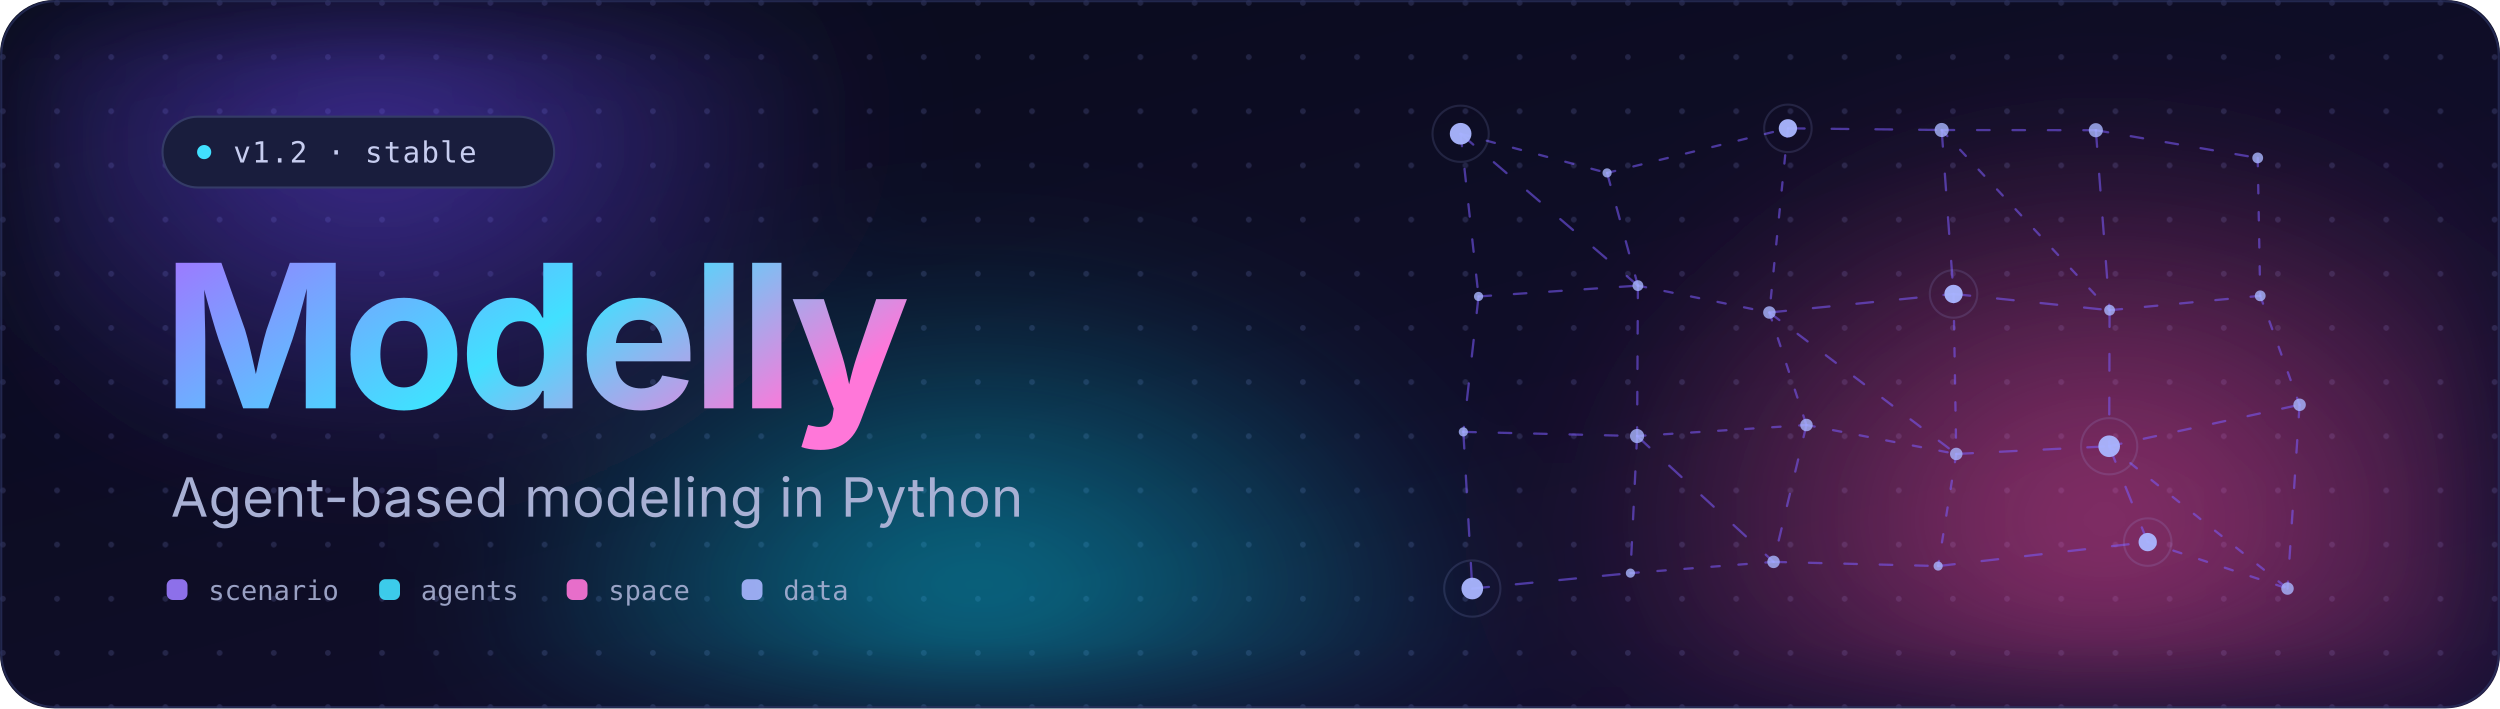
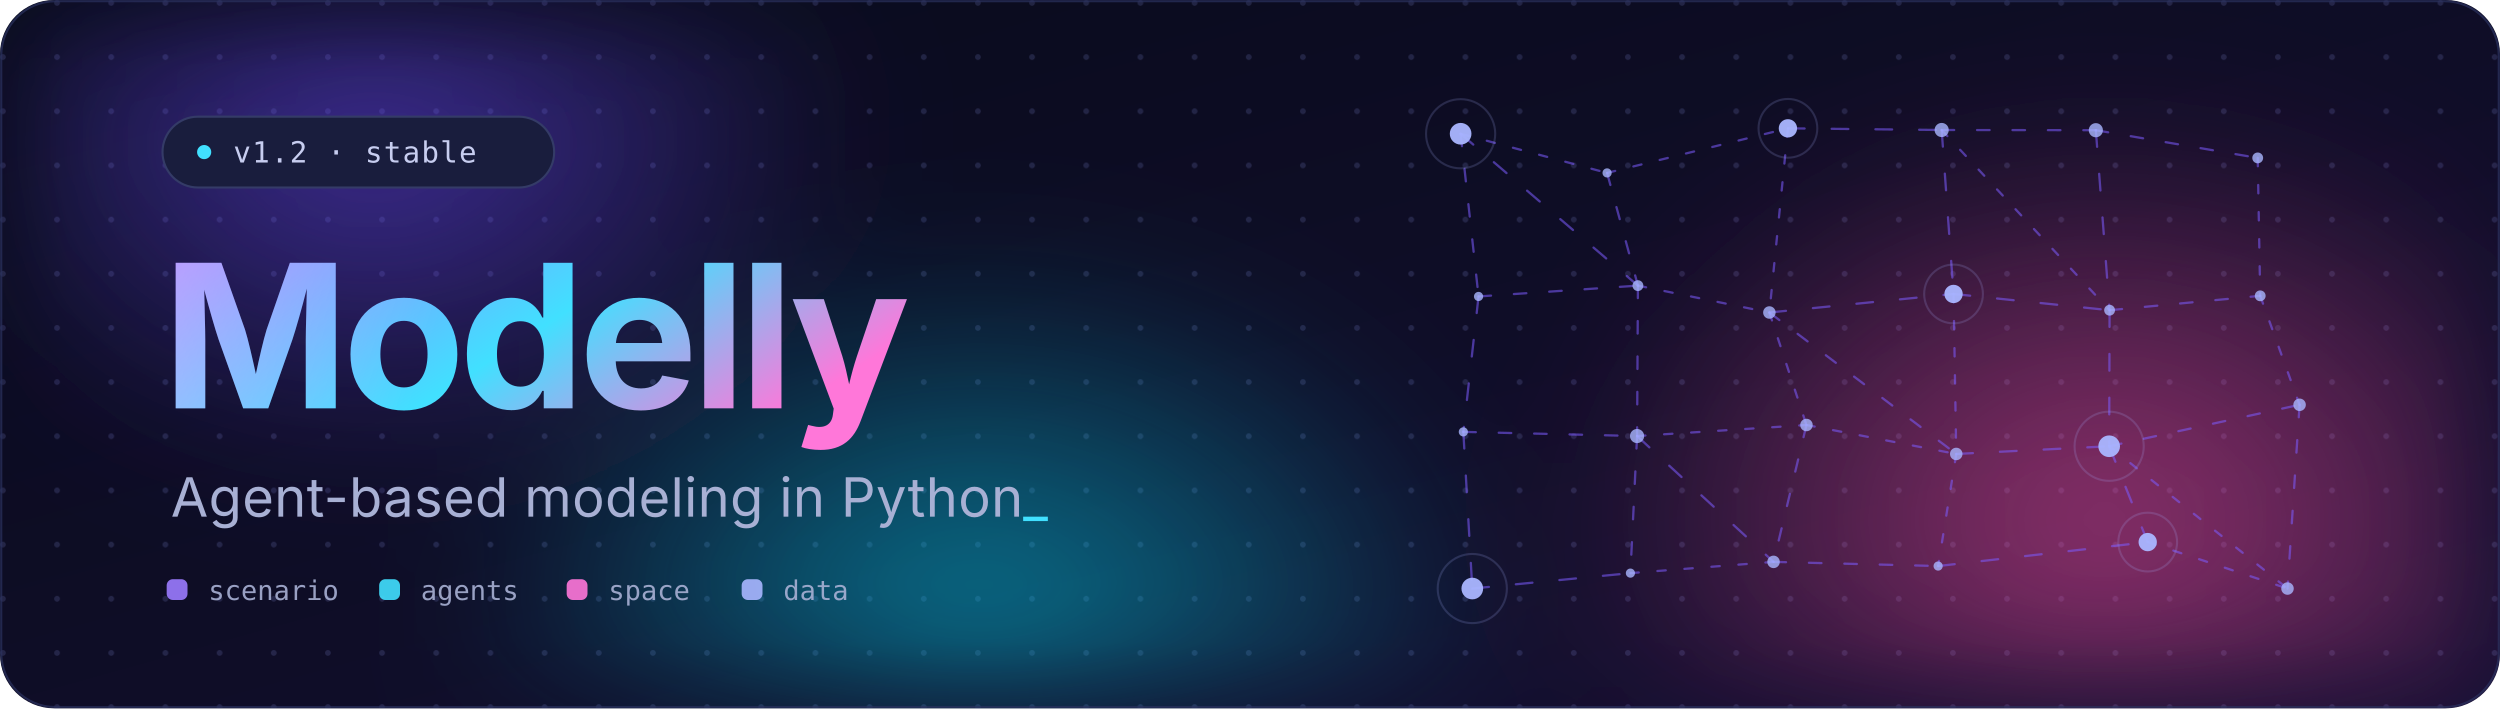
<svg xmlns="http://www.w3.org/2000/svg" viewBox="0 0 1200 340" width="1200" height="340" role="img" aria-label="Modelly — agent-based modeling in Python">
  <defs>
    <linearGradient id="bg-dark" x1="0" y1="0" x2="1" y2="1">
      <stop offset="0" stop-color="#080B1A" />
      <stop offset="1" stop-color="#150F33" />
    </linearGradient>
    <linearGradient id="word-dark" x1="0" y1="0" x2="1" y2="0.4">
      <stop offset="0" stop-color="#9B7BFF" />
      <stop offset="0.55" stop-color="#41E0FF" />
      <stop offset="1" stop-color="#FF77D9" />
    </linearGradient>
    <linearGradient id="sheen-dark" x1="0" y1="0" x2="1" y2="0">
      <stop offset="0" stop-color="#fff" stop-opacity="0" />
      <stop offset="0.5" stop-color="#fff" stop-opacity="0.55" />
      <stop offset="1" stop-color="#fff" stop-opacity="0" />
    </linearGradient>
    <radialGradient id="glow1-dark" cx="0.5" cy="0.5" r="0.5">
      <stop offset="0" stop-color="#6D4AFF" stop-opacity="0.55" />
      <stop offset="1" stop-color="#6D4AFF" stop-opacity="0" />
    </radialGradient>
    <radialGradient id="glow2-dark" cx="0.5" cy="0.5" r="0.5">
      <stop offset="0" stop-color="#00CFE8" stop-opacity="0.55" />
      <stop offset="1" stop-color="#00CFE8" stop-opacity="0" />
    </radialGradient>
    <radialGradient id="glow3-dark" cx="0.5" cy="0.5" r="0.5">
      <stop offset="0" stop-color="#FF4FA3" stop-opacity="0.55" />
      <stop offset="1" stop-color="#FF4FA3" stop-opacity="0" />
    </radialGradient>
    <pattern id="dots-dark" width="26" height="26" patternUnits="userSpaceOnUse">
      <circle cx="1.4" cy="1.4" r="1.4" fill="#9AA3FF" fill-opacity="0.16" />
    </pattern>
    <clipPath id="wordclip-dark">
      <text x="78" y="196" font-family="Inter, 'Segoe UI', 'Helvetica Neue', system-ui, -apple-system, sans-serif" font-size="96" font-weight="700" letter-spacing="-3">Modelly</text>
    </clipPath>
    <filter id="soft-dark" x="-30%" y="-30%" width="160%" height="160%">
      <feGaussianBlur stdDeviation="34" />
    </filter>
    <clipPath id="frame-dark">
      <rect width="1200" height="340" rx="26" />
    </clipPath>
+     <style>
+       @media (prefers-reduced-motion: reduce) { * { animation: none !important; } }
+       .blob { animation: drift 18s cubic-bezier(0.45,0,0.55,1) infinite alternate; }
+       @keyframes drift {
+         0%   { transform: translate3d(0,0,0) scale(1); opacity: 0.85; }
+         50%  { transform: translate3d(26px,-18px,0) scale(1.08); opacity: 1; }
+         100% { transform: translate3d(-18px,14px,0) scale(0.96); opacity: 0.8; }
+       }
+       .sheen { animation: sheen 7.5s ease-in-out infinite; }
+       @keyframes sheen {
+         0%   { transform: translateX(-520px); opacity: 0; }
+         12%  { opacity: 0.9; }
+         55%  { opacity: 0.9; }
+         70%, 100% { transform: translateX(1180px); opacity: 0; }
+       }
+       .caret { animation: blink 1.6s steps(1,end) infinite; }
+       @keyframes blink { 0%,55% { opacity: 1; } 56%,100% { opacity: 0.15; } }
+     </style>
  </defs>
  <g clip-path="url(#frame-dark)">
    <rect width="1200" height="340" fill="url(#bg-dark)" />
    <rect width="1200" height="340" fill="url(#dots-dark)" />
    <g filter="url(#soft-dark)">
-       <ellipse cx="180" cy="60" rx="230" ry="170" fill="url(#glow1-dark)" />
-       <ellipse cx="470" cy="300" rx="250" ry="180" fill="url(#glow2-dark)" />
-       <ellipse cx="1010" cy="250" rx="260" ry="200" fill="url(#glow3-dark)" />
+       <ellipse class="blob" cx="180" cy="60" rx="230" ry="170" fill="url(#glow1-dark)" />
+       <ellipse class="blob" cx="470" cy="300" rx="250" ry="180" fill="url(#glow2-dark)" style="animation-delay:-6s" />
+       <ellipse class="blob" cx="1010" cy="250" rx="260" ry="200" fill="url(#glow3-dark)" style="animation-delay:-11s" />
    </g>
    <g>
-       <line x1="701.1" y1="64.2" x2="771.4" y2="83.0" stroke="#7C5CFF" stroke-opacity="0.55" stroke-width="1.1" stroke-dasharray="4 9" stroke-linecap="round" />
-       <line x1="701.1" y1="64.2" x2="709.7" y2="142.3" stroke="#7C5CFF" stroke-opacity="0.55" stroke-width="1.1" stroke-dasharray="6 11" stroke-linecap="round" />
-       <line x1="701.1" y1="64.2" x2="786.2" y2="137.1" stroke="#7C5CFF" stroke-opacity="0.55" stroke-width="1.1" stroke-dasharray="8 13" stroke-linecap="round" />
-       <line x1="771.4" y1="83.0" x2="858.2" y2="61.6" stroke="#7C5CFF" stroke-opacity="0.55" stroke-width="1.1" stroke-dasharray="4 9" stroke-linecap="round" />
-       <line x1="771.4" y1="83.0" x2="786.2" y2="137.1" stroke="#7C5CFF" stroke-opacity="0.55" stroke-width="1.1" stroke-dasharray="6 11" stroke-linecap="round" />
-       <line x1="858.2" y1="61.6" x2="932.0" y2="62.4" stroke="#7C5CFF" stroke-opacity="0.55" stroke-width="1.1" stroke-dasharray="8 13" stroke-linecap="round" />
-       <line x1="858.2" y1="61.6" x2="849.3" y2="150.0" stroke="#7C5CFF" stroke-opacity="0.55" stroke-width="1.1" stroke-dasharray="4 9" stroke-linecap="round" />
-       <line x1="932.0" y1="62.4" x2="1006.0" y2="62.5" stroke="#7C5CFF" stroke-opacity="0.55" stroke-width="1.1" stroke-dasharray="6 11" stroke-linecap="round" />
-       <line x1="932.0" y1="62.4" x2="937.7" y2="141.1" stroke="#7C5CFF" stroke-opacity="0.55" stroke-width="1.1" stroke-dasharray="8 13" stroke-linecap="round" />
-       <line x1="932.0" y1="62.4" x2="1012.6" y2="148.9" stroke="#7C5CFF" stroke-opacity="0.55" stroke-width="1.1" stroke-dasharray="4 9" stroke-linecap="round" />
-       <line x1="1006.0" y1="62.5" x2="1083.7" y2="75.8" stroke="#7C5CFF" stroke-opacity="0.55" stroke-width="1.1" stroke-dasharray="6 11" stroke-linecap="round" />
-       <line x1="1006.0" y1="62.5" x2="1012.6" y2="148.9" stroke="#7C5CFF" stroke-opacity="0.55" stroke-width="1.1" stroke-dasharray="8 13" stroke-linecap="round" />
-       <line x1="1083.7" y1="75.8" x2="1084.9" y2="142.0" stroke="#7C5CFF" stroke-opacity="0.55" stroke-width="1.1" stroke-dasharray="4 9" stroke-linecap="round" />
-       <line x1="709.7" y1="142.3" x2="786.2" y2="137.1" stroke="#7C5CFF" stroke-opacity="0.55" stroke-width="1.1" stroke-dasharray="6 11" stroke-linecap="round" />
-       <line x1="709.7" y1="142.3" x2="702.4" y2="207.3" stroke="#7C5CFF" stroke-opacity="0.55" stroke-width="1.1" stroke-dasharray="8 13" stroke-linecap="round" />
-       <line x1="786.2" y1="137.1" x2="849.3" y2="150.0" stroke="#7C5CFF" stroke-opacity="0.55" stroke-width="1.1" stroke-dasharray="4 9" stroke-linecap="round" />
-       <line x1="786.2" y1="137.1" x2="785.8" y2="209.3" stroke="#7C5CFF" stroke-opacity="0.55" stroke-width="1.1" stroke-dasharray="6 11" stroke-linecap="round" />
-       <line x1="849.3" y1="150.0" x2="937.7" y2="141.1" stroke="#7C5CFF" stroke-opacity="0.55" stroke-width="1.1" stroke-dasharray="8 13" stroke-linecap="round" />
-       <line x1="849.3" y1="150.0" x2="867.1" y2="204.0" stroke="#7C5CFF" stroke-opacity="0.55" stroke-width="1.1" stroke-dasharray="4 9" stroke-linecap="round" />
-       <line x1="849.3" y1="150.0" x2="939.0" y2="217.9" stroke="#7C5CFF" stroke-opacity="0.55" stroke-width="1.1" stroke-dasharray="6 11" stroke-linecap="round" />
-       <line x1="937.7" y1="141.1" x2="1012.6" y2="148.9" stroke="#7C5CFF" stroke-opacity="0.55" stroke-width="1.1" stroke-dasharray="8 13" stroke-linecap="round" />
-       <line x1="937.7" y1="141.1" x2="939.0" y2="217.9" stroke="#7C5CFF" stroke-opacity="0.55" stroke-width="1.1" stroke-dasharray="4 9" stroke-linecap="round" />
-       <line x1="1012.6" y1="148.9" x2="1084.9" y2="142.0" stroke="#7C5CFF" stroke-opacity="0.55" stroke-width="1.1" stroke-dasharray="6 11" stroke-linecap="round" />
-       <line x1="1012.6" y1="148.9" x2="1012.4" y2="214.2" stroke="#7C5CFF" stroke-opacity="0.55" stroke-width="1.1" stroke-dasharray="8 13" stroke-linecap="round" />
-       <line x1="1084.9" y1="142.0" x2="1103.8" y2="194.3" stroke="#7C5CFF" stroke-opacity="0.55" stroke-width="1.1" stroke-dasharray="4 9" stroke-linecap="round" />
-       <line x1="702.4" y1="207.3" x2="785.8" y2="209.3" stroke="#7C5CFF" stroke-opacity="0.55" stroke-width="1.1" stroke-dasharray="6 11" stroke-linecap="round" />
-       <line x1="702.4" y1="207.3" x2="706.7" y2="282.5" stroke="#7C5CFF" stroke-opacity="0.55" stroke-width="1.1" stroke-dasharray="8 13" stroke-linecap="round" />
-       <line x1="785.8" y1="209.3" x2="867.1" y2="204.0" stroke="#7C5CFF" stroke-opacity="0.55" stroke-width="1.1" stroke-dasharray="4 9" stroke-linecap="round" />
-       <line x1="785.8" y1="209.3" x2="782.6" y2="275.1" stroke="#7C5CFF" stroke-opacity="0.55" stroke-width="1.1" stroke-dasharray="6 11" stroke-linecap="round" />
-       <line x1="785.8" y1="209.3" x2="851.3" y2="269.7" stroke="#7C5CFF" stroke-opacity="0.55" stroke-width="1.1" stroke-dasharray="8 13" stroke-linecap="round" />
-       <line x1="867.1" y1="204.0" x2="939.0" y2="217.9" stroke="#7C5CFF" stroke-opacity="0.55" stroke-width="1.1" stroke-dasharray="4 9" stroke-linecap="round" />
-       <line x1="867.1" y1="204.0" x2="851.3" y2="269.7" stroke="#7C5CFF" stroke-opacity="0.55" stroke-width="1.1" stroke-dasharray="6 11" stroke-linecap="round" />
-       <line x1="939.0" y1="217.9" x2="1012.4" y2="214.2" stroke="#7C5CFF" stroke-opacity="0.55" stroke-width="1.1" stroke-dasharray="8 13" stroke-linecap="round" />
-       <line x1="939.0" y1="217.9" x2="930.3" y2="271.7" stroke="#7C5CFF" stroke-opacity="0.55" stroke-width="1.1" stroke-dasharray="4 9" stroke-linecap="round" />
-       <line x1="1012.4" y1="214.2" x2="1103.8" y2="194.3" stroke="#7C5CFF" stroke-opacity="0.55" stroke-width="1.1" stroke-dasharray="6 11" stroke-linecap="round" />
-       <line x1="1012.4" y1="214.2" x2="1030.9" y2="260.2" stroke="#7C5CFF" stroke-opacity="0.55" stroke-width="1.1" stroke-dasharray="8 13" stroke-linecap="round" />
-       <line x1="1012.4" y1="214.2" x2="1098.0" y2="282.5" stroke="#7C5CFF" stroke-opacity="0.55" stroke-width="1.1" stroke-dasharray="4 9" stroke-linecap="round" />
-       <line x1="1103.8" y1="194.3" x2="1098.0" y2="282.5" stroke="#7C5CFF" stroke-opacity="0.55" stroke-width="1.1" stroke-dasharray="6 11" stroke-linecap="round" />
-       <line x1="706.7" y1="282.5" x2="782.6" y2="275.1" stroke="#7C5CFF" stroke-opacity="0.55" stroke-width="1.1" stroke-dasharray="8 13" stroke-linecap="round" />
-       <line x1="782.6" y1="275.1" x2="851.3" y2="269.7" stroke="#7C5CFF" stroke-opacity="0.55" stroke-width="1.1" stroke-dasharray="4 9" stroke-linecap="round" />
-       <line x1="851.3" y1="269.7" x2="930.3" y2="271.7" stroke="#7C5CFF" stroke-opacity="0.55" stroke-width="1.1" stroke-dasharray="6 11" stroke-linecap="round" />
-       <line x1="930.3" y1="271.7" x2="1030.9" y2="260.2" stroke="#7C5CFF" stroke-opacity="0.55" stroke-width="1.1" stroke-dasharray="8 13" stroke-linecap="round" />
-       <line x1="1030.9" y1="260.2" x2="1098.0" y2="282.5" stroke="#7C5CFF" stroke-opacity="0.55" stroke-width="1.1" stroke-dasharray="4 9" stroke-linecap="round" />
-       <g>
-         <circle cx="701.1" cy="64.2" r="5.2" fill="#A9B6FF" opacity="0.95" />
-         <circle cx="701.1" cy="64.2" r="13.5" fill="none" stroke="#A9B6FF" stroke-opacity="0.14" stroke-width="1" />
-       </g>
-       <g>
-         <circle cx="771.4" cy="83.0" r="2.2" fill="#A9B6FF" opacity="0.8" />
-       </g>
-       <g>
-         <circle cx="858.2" cy="61.6" r="4.4" fill="#A9B6FF" opacity="0.95" />
-         <circle cx="858.2" cy="61.6" r="11.4" fill="none" stroke="#A9B6FF" stroke-opacity="0.14" stroke-width="1" />
-       </g>
-       <g>
-         <circle cx="932.0" cy="62.4" r="3.4" fill="#A9B6FF" opacity="0.8" />
-       </g>
-       <g>
-         <circle cx="1006.0" cy="62.5" r="3.4" fill="#A9B6FF" opacity="0.8" />
-       </g>
-       <g>
-         <circle cx="1083.7" cy="75.8" r="2.6" fill="#A9B6FF" opacity="0.8" />
-       </g>
-       <g>
-         <circle cx="709.7" cy="142.3" r="2.2" fill="#A9B6FF" opacity="0.8" />
-       </g>
-       <g>
-         <circle cx="786.2" cy="137.1" r="2.6" fill="#A9B6FF" opacity="0.8" />
-       </g>
-       <g>
-         <circle cx="849.3" cy="150.0" r="3.0" fill="#A9B6FF" opacity="0.8" />
-       </g>
-       <g>
-         <circle cx="937.7" cy="141.1" r="4.4" fill="#A9B6FF" opacity="0.95" />
-         <circle cx="937.7" cy="141.1" r="11.4" fill="none" stroke="#A9B6FF" stroke-opacity="0.14" stroke-width="1" />
-       </g>
-       <g>
-         <circle cx="1012.6" cy="148.9" r="2.6" fill="#A9B6FF" opacity="0.8" />
-       </g>
-       <g>
-         <circle cx="1084.9" cy="142.0" r="2.6" fill="#A9B6FF" opacity="0.8" />
-       </g>
-       <g>
-         <circle cx="702.4" cy="207.3" r="2.2" fill="#A9B6FF" opacity="0.8" />
-       </g>
-       <g>
-         <circle cx="785.8" cy="209.3" r="3.4" fill="#A9B6FF" opacity="0.8" />
-       </g>
-       <g>
-         <circle cx="867.1" cy="204.0" r="3.0" fill="#A9B6FF" opacity="0.8" />
-       </g>
-       <g>
-         <circle cx="939.0" cy="217.9" r="3.0" fill="#A9B6FF" opacity="0.8" />
-       </g>
-       <g>
-         <circle cx="1012.4" cy="214.2" r="5.2" fill="#A9B6FF" opacity="0.95" />
-         <circle cx="1012.4" cy="214.2" r="13.5" fill="none" stroke="#A9B6FF" stroke-opacity="0.14" stroke-width="1" />
-       </g>
-       <g>
-         <circle cx="1103.8" cy="194.3" r="3.0" fill="#A9B6FF" opacity="0.8" />
-       </g>
-       <g>
-         <circle cx="706.7" cy="282.5" r="5.2" fill="#A9B6FF" opacity="0.95" />
-         <circle cx="706.7" cy="282.5" r="13.5" fill="none" stroke="#A9B6FF" stroke-opacity="0.14" stroke-width="1" />
-       </g>
-       <g>
-         <circle cx="782.6" cy="275.1" r="2.2" fill="#A9B6FF" opacity="0.8" />
-       </g>
-       <g>
-         <circle cx="851.3" cy="269.7" r="3.0" fill="#A9B6FF" opacity="0.8" />
-       </g>
-       <g>
-         <circle cx="930.3" cy="271.7" r="2.2" fill="#A9B6FF" opacity="0.8" />
-       </g>
-       <g>
-         <circle cx="1030.9" cy="260.2" r="4.4" fill="#A9B6FF" opacity="0.95" />
-         <circle cx="1030.9" cy="260.2" r="11.4" fill="none" stroke="#A9B6FF" stroke-opacity="0.14" stroke-width="1" />
-       </g>
-       <g>
-         <circle cx="1098.0" cy="282.5" r="3.0" fill="#A9B6FF" opacity="0.8" />
-       </g>
+       <line x1="701.1" y1="64.2" x2="771.4" y2="83.0" stroke="#7C5CFF" stroke-opacity="0.55" stroke-width="1.1" stroke-dasharray="4 9" stroke-linecap="round">
+         <animate attributeName="stroke-dashoffset" from="0" to="-13" dur="5.0s" repeatCount="indefinite" />
+       </line>
+       <line x1="701.1" y1="64.2" x2="709.7" y2="142.3" stroke="#7C5CFF" stroke-opacity="0.55" stroke-width="1.1" stroke-dasharray="6 11" stroke-linecap="round">
+         <animate attributeName="stroke-dashoffset" from="0" to="-17" dur="6.3s" repeatCount="indefinite" />
+       </line>
+       <line x1="701.1" y1="64.2" x2="786.2" y2="137.1" stroke="#7C5CFF" stroke-opacity="0.55" stroke-width="1.1" stroke-dasharray="8 13" stroke-linecap="round">
+         <animate attributeName="stroke-dashoffset" from="0" to="-21" dur="7.6s" repeatCount="indefinite" />
+       </line>
+       <line x1="771.4" y1="83.0" x2="858.2" y2="61.6" stroke="#7C5CFF" stroke-opacity="0.55" stroke-width="1.1" stroke-dasharray="4 9" stroke-linecap="round">
+         <animate attributeName="stroke-dashoffset" from="0" to="-13" dur="8.9s" repeatCount="indefinite" />
+       </line>
+       <line x1="771.4" y1="83.0" x2="786.2" y2="137.1" stroke="#7C5CFF" stroke-opacity="0.55" stroke-width="1.1" stroke-dasharray="6 11" stroke-linecap="round">
+         <animate attributeName="stroke-dashoffset" from="0" to="-17" dur="10.2s" repeatCount="indefinite" />
+       </line>
+       <line x1="858.2" y1="61.6" x2="932.0" y2="62.4" stroke="#7C5CFF" stroke-opacity="0.55" stroke-width="1.1" stroke-dasharray="8 13" stroke-linecap="round">
+         <animate attributeName="stroke-dashoffset" from="0" to="-21" dur="5.0s" repeatCount="indefinite" />
+       </line>
+       <line x1="858.2" y1="61.6" x2="849.3" y2="150.0" stroke="#7C5CFF" stroke-opacity="0.55" stroke-width="1.1" stroke-dasharray="4 9" stroke-linecap="round">
+         <animate attributeName="stroke-dashoffset" from="0" to="-13" dur="6.3s" repeatCount="indefinite" />
+       </line>
+       <line x1="932.0" y1="62.4" x2="1006.0" y2="62.5" stroke="#7C5CFF" stroke-opacity="0.55" stroke-width="1.1" stroke-dasharray="6 11" stroke-linecap="round">
+         <animate attributeName="stroke-dashoffset" from="0" to="-17" dur="7.6s" repeatCount="indefinite" />
+       </line>
+       <line x1="932.0" y1="62.4" x2="937.7" y2="141.1" stroke="#7C5CFF" stroke-opacity="0.55" stroke-width="1.1" stroke-dasharray="8 13" stroke-linecap="round">
+         <animate attributeName="stroke-dashoffset" from="0" to="-21" dur="8.9s" repeatCount="indefinite" />
+       </line>
+       <line x1="932.0" y1="62.4" x2="1012.6" y2="148.9" stroke="#7C5CFF" stroke-opacity="0.55" stroke-width="1.1" stroke-dasharray="4 9" stroke-linecap="round">
+         <animate attributeName="stroke-dashoffset" from="0" to="-13" dur="10.2s" repeatCount="indefinite" />
+       </line>
+       <line x1="1006.0" y1="62.5" x2="1083.7" y2="75.8" stroke="#7C5CFF" stroke-opacity="0.55" stroke-width="1.1" stroke-dasharray="6 11" stroke-linecap="round">
+         <animate attributeName="stroke-dashoffset" from="0" to="-17" dur="5.0s" repeatCount="indefinite" />
+       </line>
+       <line x1="1006.0" y1="62.5" x2="1012.6" y2="148.9" stroke="#7C5CFF" stroke-opacity="0.55" stroke-width="1.1" stroke-dasharray="8 13" stroke-linecap="round">
+         <animate attributeName="stroke-dashoffset" from="0" to="-21" dur="6.3s" repeatCount="indefinite" />
+       </line>
+       <line x1="1083.7" y1="75.8" x2="1084.9" y2="142.0" stroke="#7C5CFF" stroke-opacity="0.55" stroke-width="1.1" stroke-dasharray="4 9" stroke-linecap="round">
+         <animate attributeName="stroke-dashoffset" from="0" to="-13" dur="7.6s" repeatCount="indefinite" />
+       </line>
+       <line x1="709.7" y1="142.3" x2="786.2" y2="137.1" stroke="#7C5CFF" stroke-opacity="0.55" stroke-width="1.1" stroke-dasharray="6 11" stroke-linecap="round">
+         <animate attributeName="stroke-dashoffset" from="0" to="-17" dur="8.9s" repeatCount="indefinite" />
+       </line>
+       <line x1="709.7" y1="142.3" x2="702.4" y2="207.3" stroke="#7C5CFF" stroke-opacity="0.55" stroke-width="1.1" stroke-dasharray="8 13" stroke-linecap="round">
+         <animate attributeName="stroke-dashoffset" from="0" to="-21" dur="10.2s" repeatCount="indefinite" />
+       </line>
+       <line x1="786.2" y1="137.1" x2="849.3" y2="150.0" stroke="#7C5CFF" stroke-opacity="0.55" stroke-width="1.1" stroke-dasharray="4 9" stroke-linecap="round">
+         <animate attributeName="stroke-dashoffset" from="0" to="-13" dur="5.0s" repeatCount="indefinite" />
+       </line>
+       <line x1="786.2" y1="137.1" x2="785.8" y2="209.3" stroke="#7C5CFF" stroke-opacity="0.55" stroke-width="1.1" stroke-dasharray="6 11" stroke-linecap="round">
+         <animate attributeName="stroke-dashoffset" from="0" to="-17" dur="6.3s" repeatCount="indefinite" />
+       </line>
+       <line x1="849.3" y1="150.0" x2="937.7" y2="141.1" stroke="#7C5CFF" stroke-opacity="0.55" stroke-width="1.1" stroke-dasharray="8 13" stroke-linecap="round">
+         <animate attributeName="stroke-dashoffset" from="0" to="-21" dur="7.6s" repeatCount="indefinite" />
+       </line>
+       <line x1="849.3" y1="150.0" x2="867.1" y2="204.0" stroke="#7C5CFF" stroke-opacity="0.55" stroke-width="1.1" stroke-dasharray="4 9" stroke-linecap="round">
+         <animate attributeName="stroke-dashoffset" from="0" to="-13" dur="8.9s" repeatCount="indefinite" />
+       </line>
+       <line x1="849.3" y1="150.0" x2="939.0" y2="217.9" stroke="#7C5CFF" stroke-opacity="0.55" stroke-width="1.1" stroke-dasharray="6 11" stroke-linecap="round">
+         <animate attributeName="stroke-dashoffset" from="0" to="-17" dur="10.2s" repeatCount="indefinite" />
+       </line>
+       <line x1="937.7" y1="141.1" x2="1012.6" y2="148.9" stroke="#7C5CFF" stroke-opacity="0.55" stroke-width="1.1" stroke-dasharray="8 13" stroke-linecap="round">
+         <animate attributeName="stroke-dashoffset" from="0" to="-21" dur="5.0s" repeatCount="indefinite" />
+       </line>
+       <line x1="937.7" y1="141.1" x2="939.0" y2="217.9" stroke="#7C5CFF" stroke-opacity="0.55" stroke-width="1.1" stroke-dasharray="4 9" stroke-linecap="round">
+         <animate attributeName="stroke-dashoffset" from="0" to="-13" dur="6.3s" repeatCount="indefinite" />
+       </line>
+       <line x1="1012.6" y1="148.9" x2="1084.9" y2="142.0" stroke="#7C5CFF" stroke-opacity="0.55" stroke-width="1.1" stroke-dasharray="6 11" stroke-linecap="round">
+         <animate attributeName="stroke-dashoffset" from="0" to="-17" dur="7.6s" repeatCount="indefinite" />
+       </line>
+       <line x1="1012.6" y1="148.9" x2="1012.4" y2="214.2" stroke="#7C5CFF" stroke-opacity="0.55" stroke-width="1.1" stroke-dasharray="8 13" stroke-linecap="round">
+         <animate attributeName="stroke-dashoffset" from="0" to="-21" dur="8.9s" repeatCount="indefinite" />
+       </line>
+       <line x1="1084.9" y1="142.0" x2="1103.8" y2="194.3" stroke="#7C5CFF" stroke-opacity="0.55" stroke-width="1.1" stroke-dasharray="4 9" stroke-linecap="round">
+         <animate attributeName="stroke-dashoffset" from="0" to="-13" dur="10.2s" repeatCount="indefinite" />
+       </line>
+       <line x1="702.4" y1="207.3" x2="785.8" y2="209.3" stroke="#7C5CFF" stroke-opacity="0.55" stroke-width="1.1" stroke-dasharray="6 11" stroke-linecap="round">
+         <animate attributeName="stroke-dashoffset" from="0" to="-17" dur="5.0s" repeatCount="indefinite" />
+       </line>
+       <line x1="702.4" y1="207.3" x2="706.7" y2="282.5" stroke="#7C5CFF" stroke-opacity="0.55" stroke-width="1.1" stroke-dasharray="8 13" stroke-linecap="round">
+         <animate attributeName="stroke-dashoffset" from="0" to="-21" dur="6.3s" repeatCount="indefinite" />
+       </line>
+       <line x1="785.8" y1="209.3" x2="867.1" y2="204.0" stroke="#7C5CFF" stroke-opacity="0.55" stroke-width="1.1" stroke-dasharray="4 9" stroke-linecap="round">
+         <animate attributeName="stroke-dashoffset" from="0" to="-13" dur="7.6s" repeatCount="indefinite" />
+       </line>
+       <line x1="785.8" y1="209.3" x2="782.6" y2="275.1" stroke="#7C5CFF" stroke-opacity="0.55" stroke-width="1.1" stroke-dasharray="6 11" stroke-linecap="round">
+         <animate attributeName="stroke-dashoffset" from="0" to="-17" dur="8.9s" repeatCount="indefinite" />
+       </line>
+       <line x1="785.8" y1="209.3" x2="851.3" y2="269.7" stroke="#7C5CFF" stroke-opacity="0.55" stroke-width="1.1" stroke-dasharray="8 13" stroke-linecap="round">
+         <animate attributeName="stroke-dashoffset" from="0" to="-21" dur="10.2s" repeatCount="indefinite" />
+       </line>
+       <line x1="867.1" y1="204.0" x2="939.0" y2="217.9" stroke="#7C5CFF" stroke-opacity="0.55" stroke-width="1.1" stroke-dasharray="4 9" stroke-linecap="round">
+         <animate attributeName="stroke-dashoffset" from="0" to="-13" dur="5.0s" repeatCount="indefinite" />
+       </line>
+       <line x1="867.1" y1="204.0" x2="851.3" y2="269.7" stroke="#7C5CFF" stroke-opacity="0.55" stroke-width="1.1" stroke-dasharray="6 11" stroke-linecap="round">
+         <animate attributeName="stroke-dashoffset" from="0" to="-17" dur="6.3s" repeatCount="indefinite" />
+       </line>
+       <line x1="939.0" y1="217.9" x2="1012.4" y2="214.2" stroke="#7C5CFF" stroke-opacity="0.55" stroke-width="1.1" stroke-dasharray="8 13" stroke-linecap="round">
+         <animate attributeName="stroke-dashoffset" from="0" to="-21" dur="7.6s" repeatCount="indefinite" />
+       </line>
+       <line x1="939.0" y1="217.9" x2="930.3" y2="271.7" stroke="#7C5CFF" stroke-opacity="0.55" stroke-width="1.1" stroke-dasharray="4 9" stroke-linecap="round">
+         <animate attributeName="stroke-dashoffset" from="0" to="-13" dur="8.9s" repeatCount="indefinite" />
+       </line>
+       <line x1="1012.4" y1="214.2" x2="1103.8" y2="194.3" stroke="#7C5CFF" stroke-opacity="0.55" stroke-width="1.1" stroke-dasharray="6 11" stroke-linecap="round">
+         <animate attributeName="stroke-dashoffset" from="0" to="-17" dur="10.2s" repeatCount="indefinite" />
+       </line>
+       <line x1="1012.4" y1="214.2" x2="1030.9" y2="260.2" stroke="#7C5CFF" stroke-opacity="0.55" stroke-width="1.1" stroke-dasharray="8 13" stroke-linecap="round">
+         <animate attributeName="stroke-dashoffset" from="0" to="-21" dur="5.0s" repeatCount="indefinite" />
+       </line>
+       <line x1="1012.4" y1="214.2" x2="1098.0" y2="282.5" stroke="#7C5CFF" stroke-opacity="0.55" stroke-width="1.1" stroke-dasharray="4 9" stroke-linecap="round">
+         <animate attributeName="stroke-dashoffset" from="0" to="-13" dur="6.3s" repeatCount="indefinite" />
+       </line>
+       <line x1="1103.8" y1="194.3" x2="1098.0" y2="282.5" stroke="#7C5CFF" stroke-opacity="0.55" stroke-width="1.1" stroke-dasharray="6 11" stroke-linecap="round">
+         <animate attributeName="stroke-dashoffset" from="0" to="-17" dur="7.6s" repeatCount="indefinite" />
+       </line>
+       <line x1="706.7" y1="282.5" x2="782.6" y2="275.1" stroke="#7C5CFF" stroke-opacity="0.55" stroke-width="1.1" stroke-dasharray="8 13" stroke-linecap="round">
+         <animate attributeName="stroke-dashoffset" from="0" to="-21" dur="8.9s" repeatCount="indefinite" />
+       </line>
+       <line x1="782.6" y1="275.1" x2="851.3" y2="269.7" stroke="#7C5CFF" stroke-opacity="0.55" stroke-width="1.1" stroke-dasharray="4 9" stroke-linecap="round">
+         <animate attributeName="stroke-dashoffset" from="0" to="-13" dur="10.2s" repeatCount="indefinite" />
+       </line>
+       <line x1="851.3" y1="269.7" x2="930.3" y2="271.7" stroke="#7C5CFF" stroke-opacity="0.55" stroke-width="1.1" stroke-dasharray="6 11" stroke-linecap="round">
+         <animate attributeName="stroke-dashoffset" from="0" to="-17" dur="5.0s" repeatCount="indefinite" />
+       </line>
+       <line x1="930.3" y1="271.7" x2="1030.9" y2="260.2" stroke="#7C5CFF" stroke-opacity="0.55" stroke-width="1.1" stroke-dasharray="8 13" stroke-linecap="round">
+         <animate attributeName="stroke-dashoffset" from="0" to="-21" dur="6.3s" repeatCount="indefinite" />
+       </line>
+       <line x1="1030.9" y1="260.2" x2="1098.0" y2="282.5" stroke="#7C5CFF" stroke-opacity="0.55" stroke-width="1.1" stroke-dasharray="4 9" stroke-linecap="round">
+         <animate attributeName="stroke-dashoffset" from="0" to="-13" dur="7.6s" repeatCount="indefinite" />
+       </line>
+       <g>
+         <circle cx="701.1" cy="64.2" r="5.2" fill="#A9B6FF" opacity="0.95">
+           <animateTransform attributeName="transform" type="translate" values="0 0; -0.5 0.6; 0 0" dur="10.1s" begin="-1.4s" repeatCount="indefinite" calcMode="spline" keySplines="0.45 0 0.55 1;0.45 0 0.55 1" />
+         </circle>
+         <circle cx="701.1" cy="64.2" r="16.6" fill="none" stroke="#A9B6FF" stroke-opacity="0.18" stroke-width="1">
+           <animate attributeName="r" values="10.4;18.7;10.4" dur="11.1s" begin="-1.4s" repeatCount="indefinite" />
+           <animate attributeName="stroke-opacity" values="0.22;0.04;0.22" dur="11.1s" begin="-1.4s" repeatCount="indefinite" />
+         </circle>
+       </g>
+       <g>
+         <circle cx="771.4" cy="83.0" r="2.2" fill="#A9B6FF" opacity="0.8">
+           <animateTransform attributeName="transform" type="translate" values="0 0; 0.1 0.9; 0 0" dur="6.4s" begin="-1.5s" repeatCount="indefinite" calcMode="spline" keySplines="0.45 0 0.55 1;0.45 0 0.55 1" />
+         </circle>
+       </g>
+       <g>
+         <circle cx="858.2" cy="61.6" r="4.4" fill="#A9B6FF" opacity="0.95">
+           <animateTransform attributeName="transform" type="translate" values="0 0; 1.3 2.9; 0 0" dur="6.0s" begin="-0.9s" repeatCount="indefinite" calcMode="spline" keySplines="0.45 0 0.55 1;0.45 0 0.55 1" />
+         </circle>
+         <circle cx="858.2" cy="61.6" r="14.1" fill="none" stroke="#A9B6FF" stroke-opacity="0.18" stroke-width="1">
+           <animate attributeName="r" values="8.8;15.8;8.8" dur="7.0s" begin="-0.9s" repeatCount="indefinite" />
+           <animate attributeName="stroke-opacity" values="0.22;0.04;0.22" dur="7.0s" begin="-0.9s" repeatCount="indefinite" />
+         </circle>
+       </g>
+       <g>
+         <circle cx="932.0" cy="62.4" r="3.4" fill="#A9B6FF" opacity="0.8">
+           <animateTransform attributeName="transform" type="translate" values="0 0; -4.1 3.1; 0 0" dur="9.0s" begin="-0.1s" repeatCount="indefinite" calcMode="spline" keySplines="0.45 0 0.55 1;0.45 0 0.55 1" />
+         </circle>
+       </g>
+       <g>
+         <circle cx="1006.0" cy="62.5" r="3.4" fill="#A9B6FF" opacity="0.8">
+           <animateTransform attributeName="transform" type="translate" values="0 0; 4.8 4.6; 0 0" dur="8.8s" begin="-1.8s" repeatCount="indefinite" calcMode="spline" keySplines="0.45 0 0.55 1;0.45 0 0.55 1" />
+         </circle>
+       </g>
+       <g>
+         <circle cx="1083.7" cy="75.8" r="2.6" fill="#A9B6FF" opacity="0.8">
+           <animateTransform attributeName="transform" type="translate" values="0 0; -3.4 -4.8; 0 0" dur="8.1s" begin="-0.2s" repeatCount="indefinite" calcMode="spline" keySplines="0.45 0 0.55 1;0.45 0 0.55 1" />
+         </circle>
+       </g>
+       <g>
+         <circle cx="709.7" cy="142.3" r="2.2" fill="#A9B6FF" opacity="0.8">
+           <animateTransform attributeName="transform" type="translate" values="0 0; -3.1 -2.6; 0 0" dur="5.7s" begin="-1.4s" repeatCount="indefinite" calcMode="spline" keySplines="0.45 0 0.55 1;0.45 0 0.55 1" />
+         </circle>
+       </g>
+       <g>
+         <circle cx="786.2" cy="137.1" r="2.6" fill="#A9B6FF" opacity="0.8">
+           <animateTransform attributeName="transform" type="translate" values="0 0; -0.6 3.4; 0 0" dur="8.1s" begin="-1.9s" repeatCount="indefinite" calcMode="spline" keySplines="0.45 0 0.55 1;0.45 0 0.55 1" />
+         </circle>
+       </g>
+       <g>
+         <circle cx="849.3" cy="150.0" r="3.0" fill="#A9B6FF" opacity="0.8">
+           <animateTransform attributeName="transform" type="translate" values="0 0; -0.0 1.6; 0 0" dur="7.8s" begin="-0.8s" repeatCount="indefinite" calcMode="spline" keySplines="0.45 0 0.55 1;0.45 0 0.55 1" />
+         </circle>
+       </g>
+       <g>
+         <circle cx="937.7" cy="141.1" r="4.4" fill="#A9B6FF" opacity="0.95">
+           <animateTransform attributeName="transform" type="translate" values="0 0; 5.0 5.0; 0 0" dur="9.7s" begin="-2.1s" repeatCount="indefinite" calcMode="spline" keySplines="0.45 0 0.55 1;0.45 0 0.55 1" />
+         </circle>
+         <circle cx="937.7" cy="141.1" r="14.1" fill="none" stroke="#A9B6FF" stroke-opacity="0.18" stroke-width="1">
+           <animate attributeName="r" values="8.8;15.8;8.8" dur="10.7s" begin="-2.1s" repeatCount="indefinite" />
+           <animate attributeName="stroke-opacity" values="0.22;0.04;0.22" dur="10.7s" begin="-2.1s" repeatCount="indefinite" />
+         </circle>
+       </g>
+       <g>
+         <circle cx="1012.6" cy="148.9" r="2.6" fill="#A9B6FF" opacity="0.8">
+           <animateTransform attributeName="transform" type="translate" values="0 0; -1.8 -2.7; 0 0" dur="6.9s" begin="-0.2s" repeatCount="indefinite" calcMode="spline" keySplines="0.45 0 0.55 1;0.45 0 0.55 1" />
+         </circle>
+       </g>
+       <g>
+         <circle cx="1084.9" cy="142.0" r="2.6" fill="#A9B6FF" opacity="0.8">
+           <animateTransform attributeName="transform" type="translate" values="0 0; 2.7 -1.0; 0 0" dur="9.7s" begin="-1.2s" repeatCount="indefinite" calcMode="spline" keySplines="0.45 0 0.55 1;0.45 0 0.55 1" />
+         </circle>
+       </g>
+       <g>
+         <circle cx="702.4" cy="207.3" r="2.2" fill="#A9B6FF" opacity="0.8">
+           <animateTransform attributeName="transform" type="translate" values="0 0; 4.6 3.5; 0 0" dur="5.5s" begin="-0.6s" repeatCount="indefinite" calcMode="spline" keySplines="0.45 0 0.55 1;0.45 0 0.55 1" />
+         </circle>
+       </g>
+       <g>
+         <circle cx="785.8" cy="209.3" r="3.4" fill="#A9B6FF" opacity="0.8">
+           <animateTransform attributeName="transform" type="translate" values="0 0; 4.1 -0.3; 0 0" dur="10.4s" begin="-1.2s" repeatCount="indefinite" calcMode="spline" keySplines="0.45 0 0.55 1;0.45 0 0.55 1" />
+         </circle>
+       </g>
+       <g>
+         <circle cx="867.1" cy="204.0" r="3.0" fill="#A9B6FF" opacity="0.8">
+           <animateTransform attributeName="transform" type="translate" values="0 0; -4.3 1.3; 0 0" dur="9.4s" begin="-0.8s" repeatCount="indefinite" calcMode="spline" keySplines="0.45 0 0.55 1;0.45 0 0.55 1" />
+         </circle>
+       </g>
+       <g>
+         <circle cx="939.0" cy="217.9" r="3.0" fill="#A9B6FF" opacity="0.8">
+           <animateTransform attributeName="transform" type="translate" values="0 0; -4.1 -1.7; 0 0" dur="10.3s" begin="-2.3s" repeatCount="indefinite" calcMode="spline" keySplines="0.45 0 0.55 1;0.45 0 0.55 1" />
+         </circle>
+       </g>
+       <g>
+         <circle cx="1012.4" cy="214.2" r="5.2" fill="#A9B6FF" opacity="0.95">
+           <animateTransform attributeName="transform" type="translate" values="0 0; -3.8 -2.5; 0 0" dur="6.0s" begin="-0.2s" repeatCount="indefinite" calcMode="spline" keySplines="0.45 0 0.55 1;0.45 0 0.55 1" />
+         </circle>
+         <circle cx="1012.4" cy="214.2" r="16.6" fill="none" stroke="#A9B6FF" stroke-opacity="0.18" stroke-width="1">
+           <animate attributeName="r" values="10.4;18.7;10.4" dur="7.0s" begin="-0.2s" repeatCount="indefinite" />
+           <animate attributeName="stroke-opacity" values="0.22;0.04;0.22" dur="7.0s" begin="-0.2s" repeatCount="indefinite" />
+         </circle>
+       </g>
+       <g>
+         <circle cx="1103.8" cy="194.3" r="3.0" fill="#A9B6FF" opacity="0.8">
+           <animateTransform attributeName="transform" type="translate" values="0 0; 3.0 -3.2; 0 0" dur="8.3s" begin="-1.3s" repeatCount="indefinite" calcMode="spline" keySplines="0.45 0 0.55 1;0.45 0 0.55 1" />
+         </circle>
+       </g>
+       <g>
+         <circle cx="706.7" cy="282.5" r="5.2" fill="#A9B6FF" opacity="0.95">
+           <animateTransform attributeName="transform" type="translate" values="0 0; -3.1 2.3; 0 0" dur="6.2s" begin="-1.9s" repeatCount="indefinite" calcMode="spline" keySplines="0.45 0 0.55 1;0.45 0 0.55 1" />
+         </circle>
+         <circle cx="706.7" cy="282.5" r="16.6" fill="none" stroke="#A9B6FF" stroke-opacity="0.18" stroke-width="1">
+           <animate attributeName="r" values="10.4;18.7;10.4" dur="7.2s" begin="-1.9s" repeatCount="indefinite" />
+           <animate attributeName="stroke-opacity" values="0.22;0.04;0.22" dur="7.2s" begin="-1.9s" repeatCount="indefinite" />
+         </circle>
+       </g>
+       <g>
+         <circle cx="782.6" cy="275.1" r="2.2" fill="#A9B6FF" opacity="0.8">
+           <animateTransform attributeName="transform" type="translate" values="0 0; -3.8 -0.8; 0 0" dur="6.6s" begin="-0.8s" repeatCount="indefinite" calcMode="spline" keySplines="0.45 0 0.55 1;0.45 0 0.55 1" />
+         </circle>
+       </g>
+       <g>
+         <circle cx="851.3" cy="269.7" r="3.0" fill="#A9B6FF" opacity="0.8">
+           <animateTransform attributeName="transform" type="translate" values="0 0; 4.7 3.0; 0 0" dur="7.0s" begin="-2.7s" repeatCount="indefinite" calcMode="spline" keySplines="0.45 0 0.55 1;0.45 0 0.55 1" />
+         </circle>
+       </g>
+       <g>
+         <circle cx="930.3" cy="271.7" r="2.2" fill="#A9B6FF" opacity="0.8">
+           <animateTransform attributeName="transform" type="translate" values="0 0; -2.9 -1.1; 0 0" dur="9.8s" begin="-1.9s" repeatCount="indefinite" calcMode="spline" keySplines="0.45 0 0.55 1;0.45 0 0.55 1" />
+         </circle>
+       </g>
+       <g>
+         <circle cx="1030.9" cy="260.2" r="4.4" fill="#A9B6FF" opacity="0.95">
+           <animateTransform attributeName="transform" type="translate" values="0 0; -4.0 4.9; 0 0" dur="6.6s" begin="-0.8s" repeatCount="indefinite" calcMode="spline" keySplines="0.45 0 0.55 1;0.45 0 0.55 1" />
+         </circle>
+         <circle cx="1030.9" cy="260.2" r="14.1" fill="none" stroke="#A9B6FF" stroke-opacity="0.18" stroke-width="1">
+           <animate attributeName="r" values="8.8;15.8;8.8" dur="7.6s" begin="-0.8s" repeatCount="indefinite" />
+           <animate attributeName="stroke-opacity" values="0.22;0.04;0.22" dur="7.6s" begin="-0.8s" repeatCount="indefinite" />
+         </circle>
+       </g>
+       <g>
+         <circle cx="1098.0" cy="282.5" r="3.0" fill="#A9B6FF" opacity="0.8">
+           <animateTransform attributeName="transform" type="translate" values="0 0; 2.7 -1.7; 0 0" dur="7.0s" begin="-0.2s" repeatCount="indefinite" calcMode="spline" keySplines="0.45 0 0.55 1;0.45 0 0.55 1" />
+         </circle>
+       </g>
+       <path id="pp-dark-0-5" d="M701.1 64.2 L1083.7 75.8" fill="none" stroke="none" />
+       <circle r="2.6" fill="#41E0FF" opacity="0">
+         <animateMotion dur="4.7s" repeatCount="indefinite">
+           <mpath href="#pp-dark-0-5" />
+         </animateMotion>
+       </circle>
+       <path id="pp-dark-5-23" d="M1083.7 75.8 L1098.0 282.5" fill="none" stroke="none" />
+       <circle r="2.6" fill="#41E0FF" opacity="0">
+         <animateMotion dur="6.0s" repeatCount="indefinite">
+           <mpath href="#pp-dark-5-23" />
+         </animateMotion>
+       </circle>
+       <path id="pp-dark-12-17" d="M702.4 207.3 L1103.8 194.3" fill="none" stroke="none" />
+       <circle r="2.6" fill="#41E0FF" opacity="0">
+         <animateMotion dur="5.1s" repeatCount="indefinite">
+           <mpath href="#pp-dark-12-17" />
+         </animateMotion>
+       </circle>
    </g>
    <g>
      <rect x="78" y="56" width="188" height="34" rx="17" fill="#191D3D" stroke="#343B67" stroke-width="1" />
-       <circle cx="98" cy="73" r="3.4" fill="#41E0FF" />
+       <circle cx="98" cy="73" r="3.4" fill="#41E0FF">
+         <animate attributeName="opacity" values="1;0.25;1" dur="2.4s" repeatCount="indefinite" />
+       </circle>
      <text x="112" y="78" font-family="'JetBrains Mono', 'SF Mono', ui-monospace, Menlo, monospace" font-size="14" fill="#C7CDF0" letter-spacing="0.6">v1.2 · stable</text>
    </g>
    <text x="78" y="196" font-family="Inter, 'Segoe UI', 'Helvetica Neue', system-ui, -apple-system, sans-serif" font-size="96" font-weight="700" letter-spacing="-3" fill="url(#word-dark)">Modelly</text>
-     <text x="82" y="248" font-family="Inter, 'Segoe UI', 'Helvetica Neue', system-ui, -apple-system, sans-serif" font-size="26" font-weight="400" fill="#A8B0D4" letter-spacing="0.2">Agent-based modeling in Python</text>
+     <g clip-path="url(#wordclip-dark)">
+       <rect class="sheen" x="0" y="100" width="260" height="120" fill="url(#sheen-dark)" fill-opacity="0.5" transform="skewX(-18)" />
+     </g>
+     <text x="82" y="248" font-family="Inter, 'Segoe UI', 'Helvetica Neue', system-ui, -apple-system, sans-serif" font-size="26" font-weight="400" fill="#A8B0D4" letter-spacing="0.2">Agent-based modeling in Python<tspan class="caret" fill="#41E0FF">_</tspan>
+     </text>
    <g opacity="0.9">
      <rect x="80" y="278" width="10" height="10" rx="3" fill="#9B7BFF" />
      <text x="100" y="288" font-family="'JetBrains Mono', 'SF Mono', ui-monospace, Menlo, monospace" font-size="13" fill="#A8B0D4">scenario</text>
      <rect x="182" y="278" width="10" height="10" rx="3" fill="#41E0FF" />
      <text x="202" y="288" font-family="'JetBrains Mono', 'SF Mono', ui-monospace, Menlo, monospace" font-size="13" fill="#A8B0D4">agents</text>
      <rect x="272" y="278" width="10" height="10" rx="3" fill="#FF77D9" />
      <text x="292" y="288" font-family="'JetBrains Mono', 'SF Mono', ui-monospace, Menlo, monospace" font-size="13" fill="#A8B0D4">space</text>
      <rect x="356" y="278" width="10" height="10" rx="3" fill="#A9B6FF" />
      <text x="376" y="288" font-family="'JetBrains Mono', 'SF Mono', ui-monospace, Menlo, monospace" font-size="13" fill="#A8B0D4">data</text>
    </g>
  </g>
  <rect x="0.6" y="0.6" width="1198.8" height="338.8" rx="26" fill="none" stroke="#2B3260" stroke-opacity="0.7" />
</svg>
